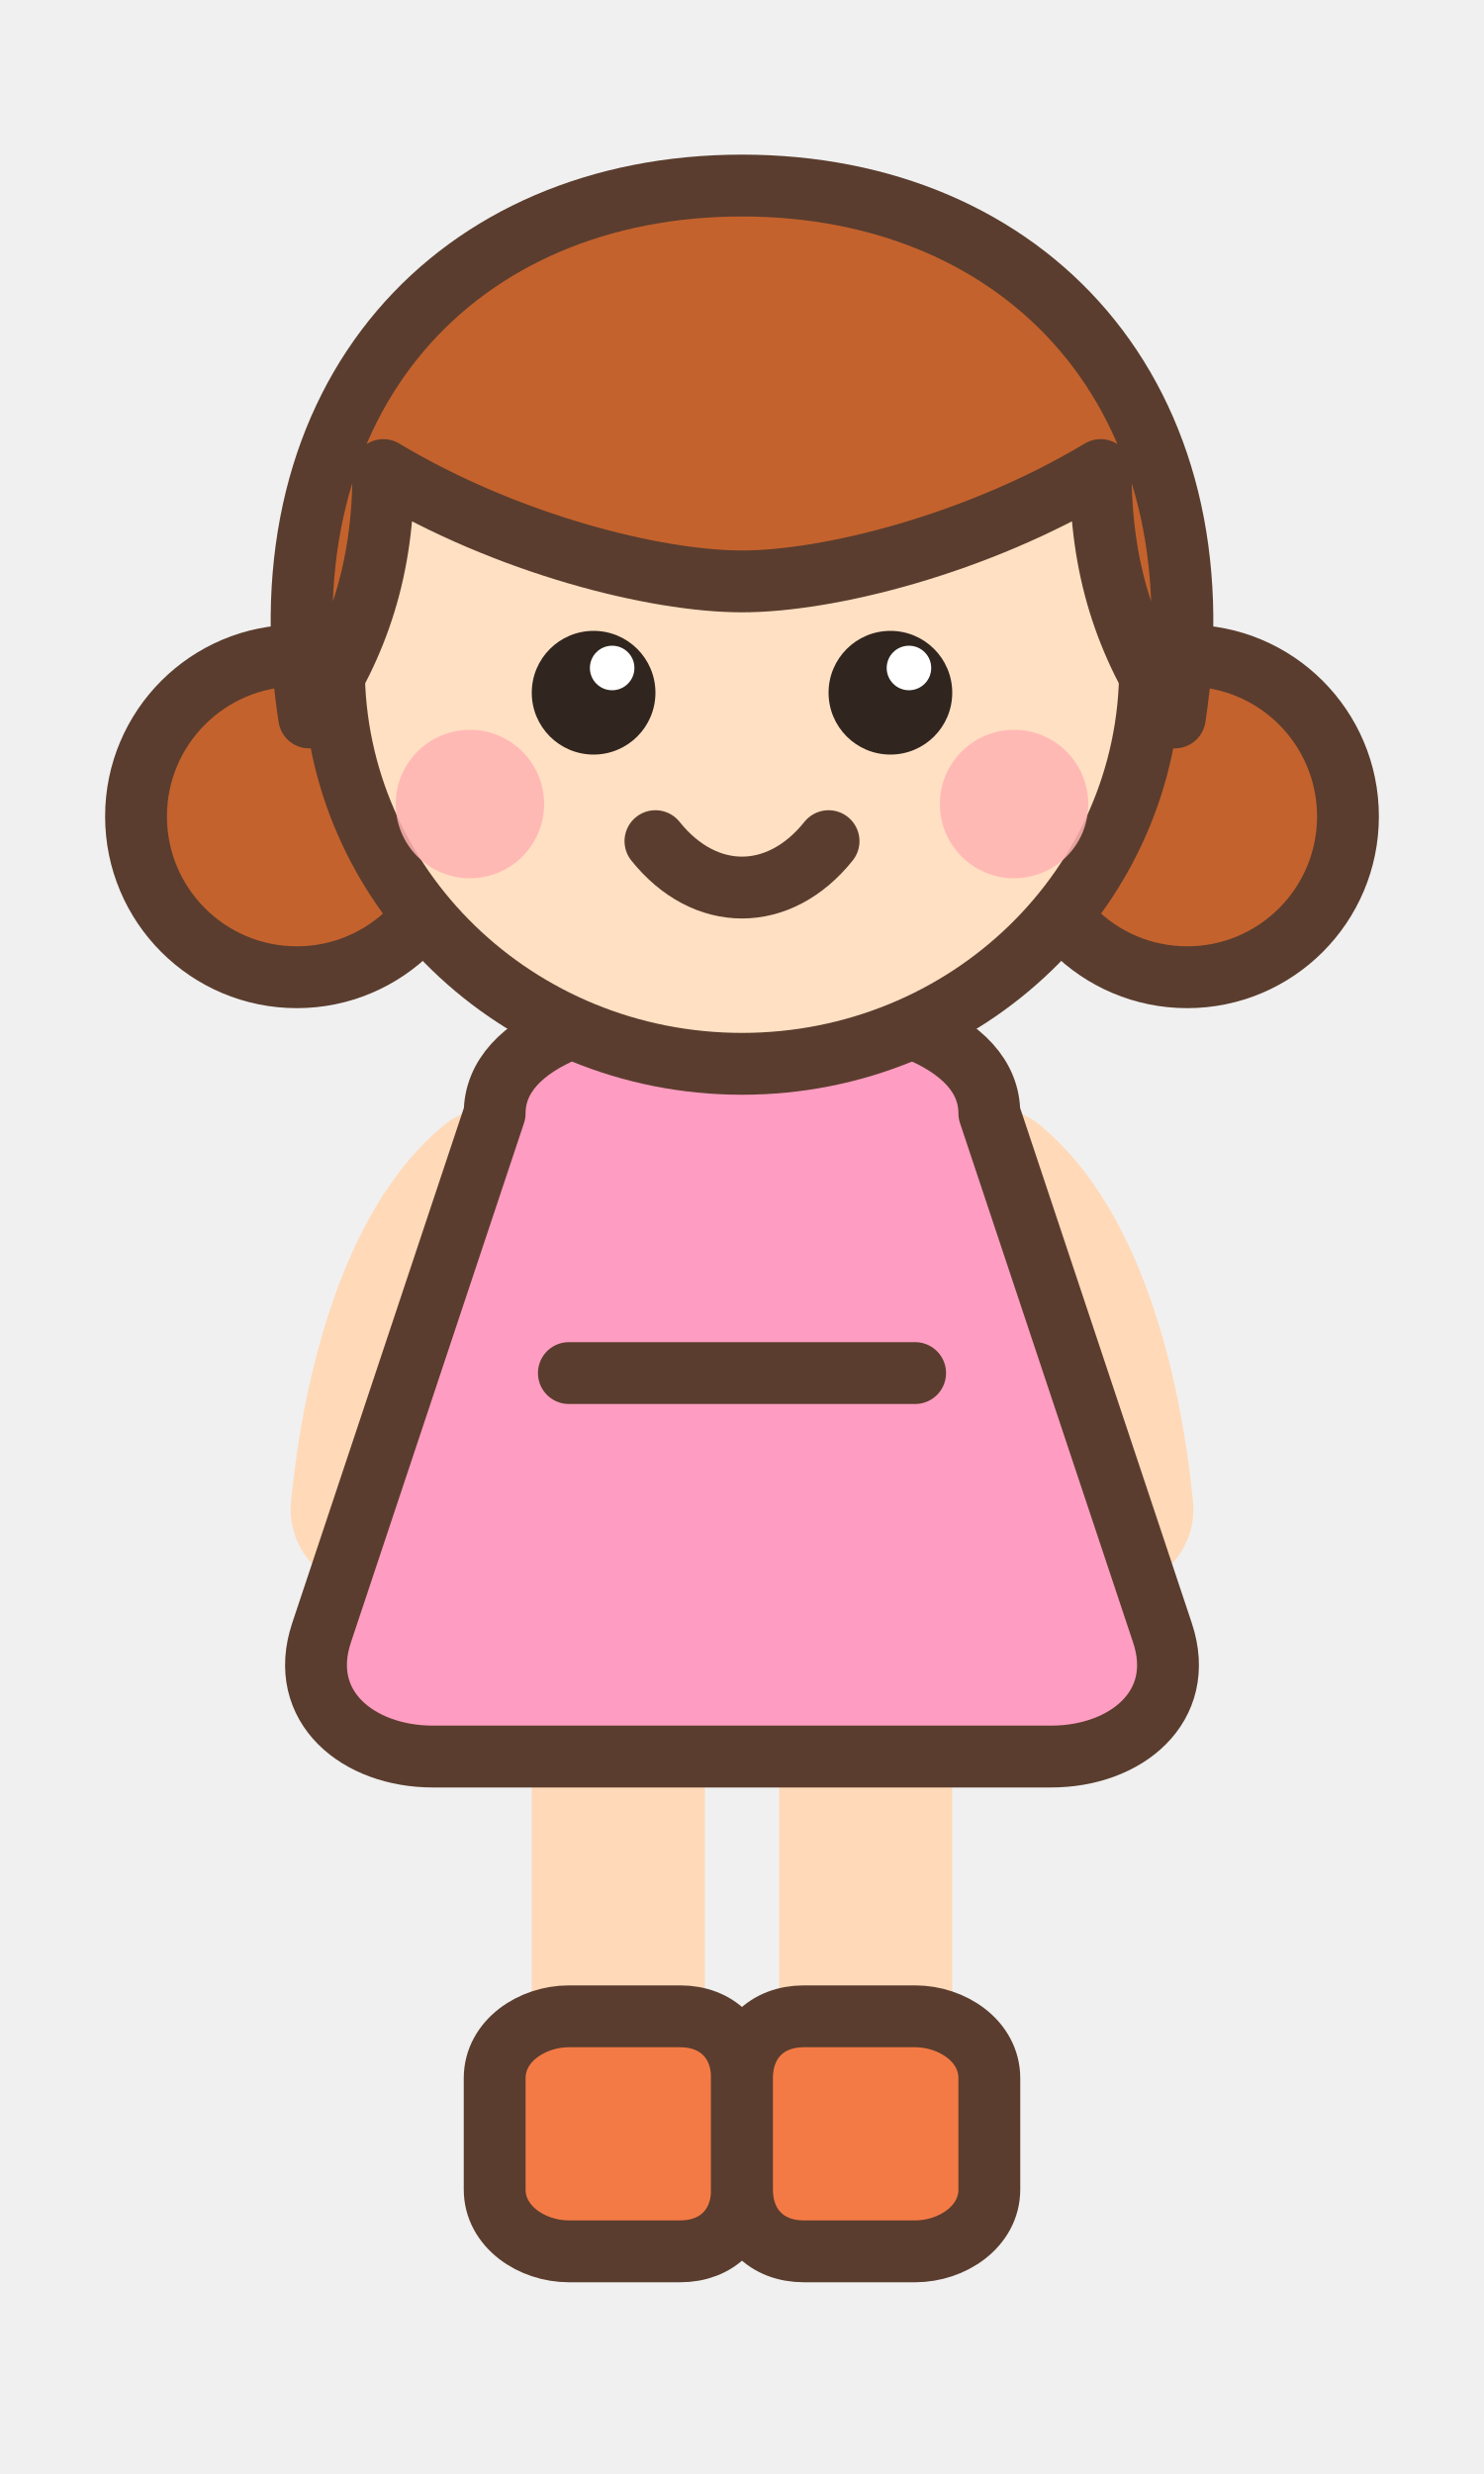
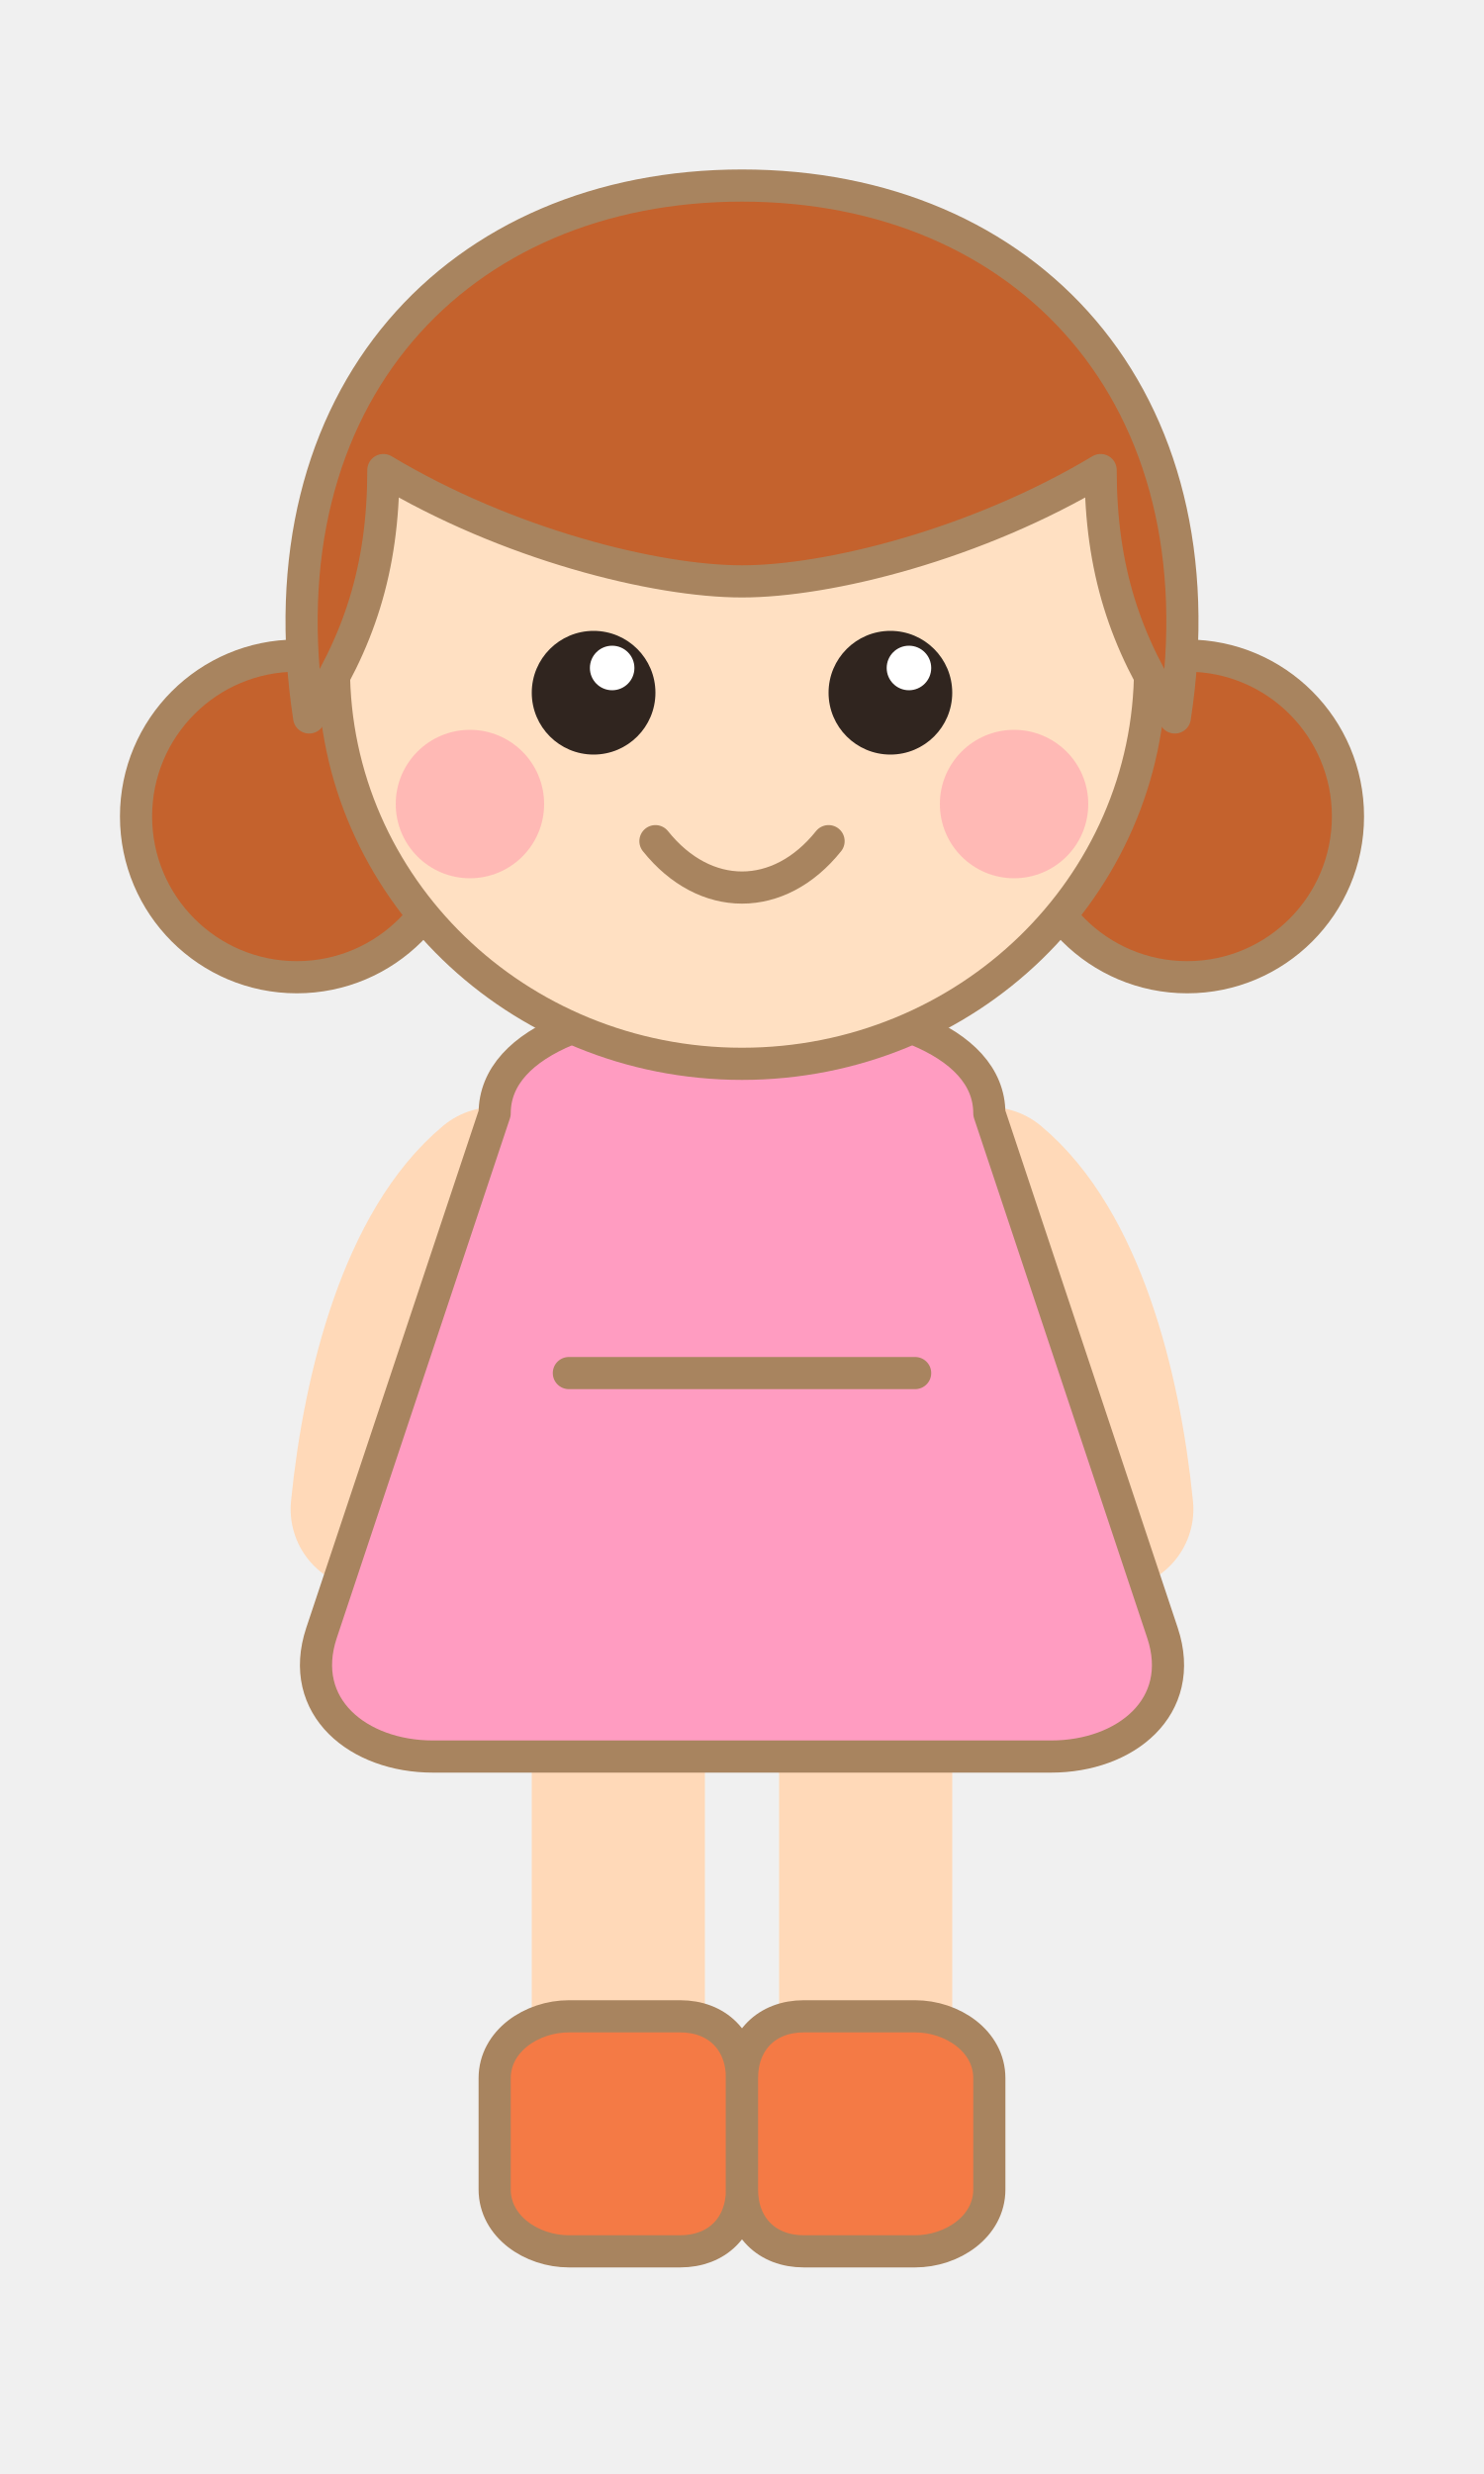
<svg xmlns="http://www.w3.org/2000/svg" viewBox="0 0 120 200" width="120" height="200">
-   <g stroke="#5A3D2E" stroke-width="5" stroke-linecap="round" stroke-linejoin="round">
+   <g stroke="#a8845f" stroke-width="2.6" stroke-linecap="round" stroke-linejoin="round">
    <circle cx="24" cy="66" r="13" fill="#C4622D" />
    <circle cx="96" cy="66" r="13" fill="#C4622D" />
    <path d="M50 134v34M70 134v34" fill="none" stroke="#FFD9B8" stroke-width="14" />
    <path d="M40 168c0-3 3-5 6-5h9c3 0 5 2 5 5v9c0 3-2 5-5 5H46c-3 0-6-2-6-5z" fill="#F47A45" />
    <path d="M60 168c0-3 2-5 5-5h9c3 0 6 2 6 5v9c0 3-3 5-6 5H65c-3 0-5-2-5-5z" fill="#F47A45" />
    <path d="M40 96c-6 5-9 16-10 26" fill="none" stroke="#FFD9B8" stroke-width="13" />
    <path d="M80 96c6 5 9 16 10 26" fill="none" stroke="#FFD9B8" stroke-width="13" />
    <path d="M40 90c0-6 9-9 20-9s20 3 20 9l14 42c2 6-3 10-9 10H35c-6 0-11-4-9-10z" fill="#FF9CC1" />
    <path d="M46 111h28" fill="none" />
    <ellipse cx="60" cy="54" rx="33" ry="32" fill="#FFE0C2" />
    <path d="M25 58c-4-26 12-43 35-43s39 17 35 43c-4-6-6-12-6-20-10 6-22 9-29 9s-19-3-29-9c0 8-2 14-6 20z" fill="#C4622D" />
    <circle cx="48" cy="56" r="5" fill="#30251F" stroke="none" />
    <circle cx="72" cy="56" r="5" fill="#30251F" stroke="none" />
    <circle cx="49.5" cy="54" r="1.8" fill="#FFFFFF" stroke="none" />
    <circle cx="73.5" cy="54" r="1.8" fill="#FFFFFF" stroke="none" />
    <path d="M53 68c4 5 10 5 14 0" fill="none" />
    <circle cx="38" cy="65" r="6" fill="#FFB3B3" stroke="none" opacity=".85" />
    <circle cx="82" cy="65" r="6" fill="#FFB3B3" stroke="none" opacity=".85" />
  </g>
</svg>
